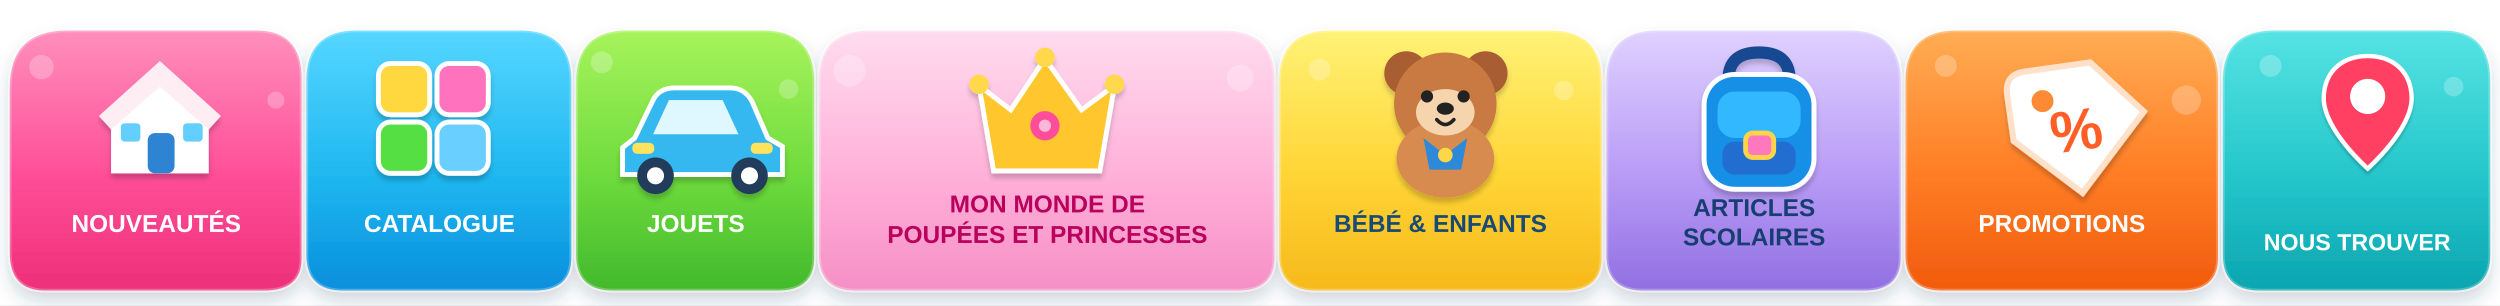
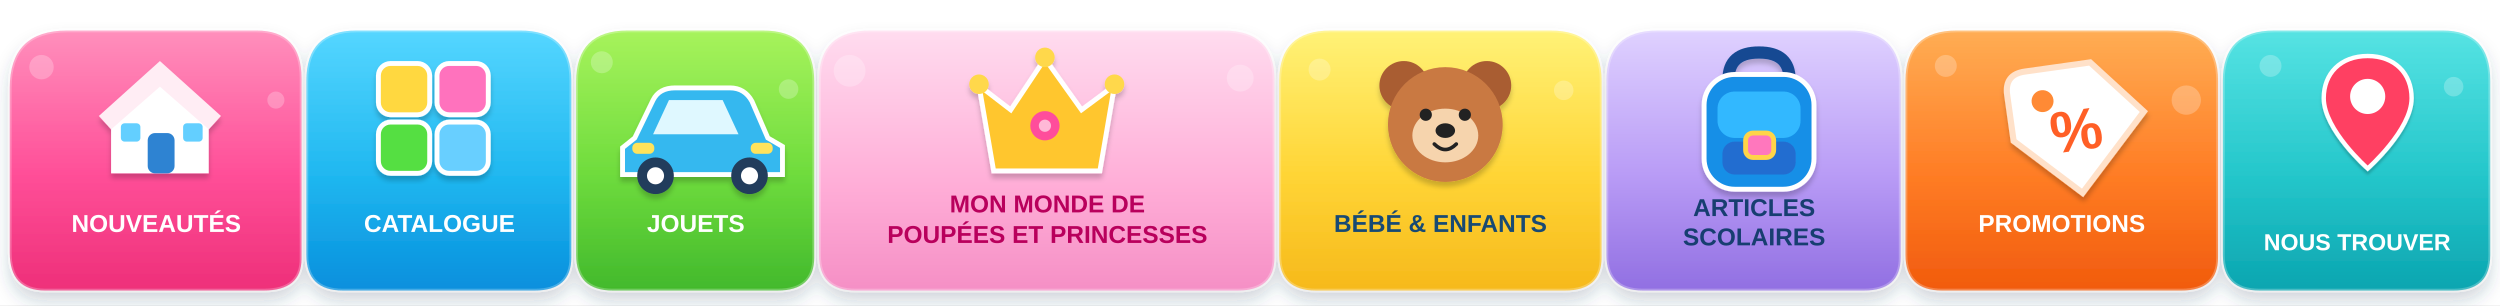
<svg xmlns="http://www.w3.org/2000/svg" viewBox="0 0 2048 250">
  <defs>
    <linearGradient id="p" x2="0" y2="1">
      <stop stop-color="#ff8fbc" />
      <stop offset=".55" stop-color="#ff4f98" />
      <stop offset="1" stop-color="#ee2f79" />
    </linearGradient>
    <linearGradient id="b" x2="0" y2="1">
      <stop stop-color="#55d6ff" />
      <stop offset=".55" stop-color="#20b8f0" />
      <stop offset="1" stop-color="#078fdd" />
    </linearGradient>
    <linearGradient id="g" x2="0" y2="1">
      <stop stop-color="#a7f35c" />
      <stop offset=".55" stop-color="#6fdc3d" />
      <stop offset="1" stop-color="#42b92c" />
    </linearGradient>
    <linearGradient id="pk" x2="0" y2="1">
      <stop stop-color="#ffdcef" />
      <stop offset=".6" stop-color="#ffadd7" />
      <stop offset="1" stop-color="#f58fc5" />
    </linearGradient>
    <linearGradient id="y" x2="0" y2="1">
      <stop stop-color="#fff277" />
      <stop offset=".55" stop-color="#ffd536" />
      <stop offset="1" stop-color="#f6b91b" />
    </linearGradient>
    <linearGradient id="v" x2="0" y2="1">
      <stop stop-color="#dfd1ff" />
      <stop offset=".55" stop-color="#b99cf6" />
      <stop offset="1" stop-color="#916fe2" />
    </linearGradient>
    <linearGradient id="o" x2="0" y2="1">
      <stop stop-color="#ffad54" />
      <stop offset=".55" stop-color="#ff7d25" />
      <stop offset="1" stop-color="#f15b0d" />
    </linearGradient>
    <linearGradient id="t" x2="0" y2="1">
      <stop stop-color="#56e3e3" />
      <stop offset=".55" stop-color="#25c7cb" />
      <stop offset="1" stop-color="#0ba5b0" />
    </linearGradient>
    <filter id="sh" x="-20%" y="-30%" width="140%" height="170%">
      <feDropShadow dx="0" dy="8" stdDeviation="7" flood-color="#24485c" flood-opacity=".22" />
    </filter>
    <filter id="ish">
      <feDropShadow dx="0" dy="4" stdDeviation="2" flood-opacity=".2" />
    </filter>
  </defs>
  <rect width="2048" height="250" fill="white" />
  <g filter="url(#sh)" stroke="#fff" stroke-opacity=".25" stroke-width="3">
    <path d="M8 72Q8 25 55 25H210Q247 25 247 64V212Q247 238 216 238H37Q8 238 8 207Z" fill="url(#p)" />
    <path d="M251 66Q251 25 292 25H426Q468 25 468 66V211Q468 238 438 238H281Q251 238 251 209Z" fill="url(#b)" />
    <path d="M472 67Q472 25 514 25H625Q667 25 667 67V211Q667 238 637 238H502Q472 238 472 209Z" fill="url(#g)" />
    <path d="M671 65Q671 25 713 25H1002Q1044 25 1044 65V211Q1044 238 1014 238H701Q671 238 671 209Z" fill="url(#pk)" />
    <path d="M1048 66Q1048 25 1090 25H1270Q1312 25 1312 66V211Q1312 238 1282 238H1078Q1048 238 1048 209Z" fill="url(#y)" />
    <path d="M1316 66Q1316 25 1358 25H1515Q1557 25 1557 66V211Q1557 238 1527 238H1346Q1316 238 1316 209Z" fill="url(#v)" />
    <path d="M1561 66Q1561 25 1603 25H1775Q1817 25 1817 66V211Q1817 238 1787 238H1591Q1561 238 1561 209Z" fill="url(#o)" />
    <path d="M1821 66Q1821 25 1863 25H2001Q2040 25 2040 66V209Q2040 238 2010 238H1851Q1821 238 1821 209Z" fill="url(#t)" />
  </g>
  <g fill="#fff" opacity=".24">
    <circle cx="34" cy="55" r="10" />
    <circle cx="226" cy="82" r="7" />
    <circle cx="493" cy="51" r="9" />
    <circle cx="646" cy="73" r="8" />
    <circle cx="696" cy="58" r="13" />
    <circle cx="1016" cy="64" r="11" />
    <circle cx="1081" cy="57" r="9" />
    <circle cx="1281" cy="74" r="8" />
    <circle cx="1594" cy="54" r="9" />
    <circle cx="1791" cy="82" r="12" />
    <circle cx="1860" cy="54" r="9" />
    <circle cx="2010" cy="71" r="8" />
  </g>
  <g transform="translate(76 40)" filter="url(#ish)">
    <path d="M15 53L55 18l40 35v49H15Z" fill="#fff" />
    <path d="M5 55L55 10l50 45-10 11-40-35-40 35Z" fill="#ffedf4" />
    <rect x="45" y="69" width="22" height="33" rx="6" fill="#2e83d2" />
    <rect x="23" y="61" width="16" height="15" rx="3" fill="#63cfff" />
    <rect x="74" y="61" width="16" height="15" rx="3" fill="#63cfff" />
  </g>
  <g transform="translate(310 44)" filter="url(#ish)">
    <rect x="0" y="8" width="42" height="42" rx="10" fill="#ffd83f" stroke="#fff" stroke-width="4" />
    <rect x="48" y="8" width="42" height="42" rx="10" fill="#ff72bd" stroke="#fff" stroke-width="4" />
    <rect x="0" y="56" width="42" height="42" rx="10" fill="#55df43" stroke="#fff" stroke-width="4" />
    <rect x="48" y="56" width="42" height="42" rx="10" fill="#67cfff" stroke="#fff" stroke-width="4" />
  </g>
  <g transform="translate(510 58)" filter="url(#ish)">
    <path d="M10 55l15-31q5-10 18-10h45q12 0 18 11l13 30 12 7v23H0V63Z" fill="#36b8ef" stroke="#fff" stroke-width="4" />
    <path d="M38 24h44l13 28H25Z" fill="#dff8ff" />
    <circle cx="27" cy="86" r="15" fill="#243d5c" />
    <circle cx="104" cy="86" r="15" fill="#243d5c" />
    <circle cx="27" cy="86" r="7" fill="#fff" />
    <circle cx="104" cy="86" r="7" fill="#fff" />
    <rect x="8" y="59" width="18" height="9" rx="4" fill="#ffe35c" />
    <rect x="105" y="59" width="18" height="9" rx="4" fill="#ffe35c" />
  </g>
  <g transform="translate(798 36)" filter="url(#ish)">
    <path d="M4 34l26 20 28-42 30 42 27-20-12 70H16Z" fill="#ffc62d" stroke="#fff" stroke-width="4" />
    <circle cx="58" cy="67" r="12" fill="#ff4e9b" />
    <circle cx="58" cy="67" r="5" fill="#fff" opacity=".6" />
    <circle cx="4" cy="33" r="8" fill="#ffd84b" />
    <circle cx="58" cy="11" r="8" fill="#ffd84b" />
    <circle cx="115" cy="33" r="8" fill="#ffd84b" />
  </g>
-   <g transform="translate(1134 37)" filter="url(#ish)">
-     <circle cx="18" cy="23" r="18" fill="#a95d32" />
-     <circle cx="83" cy="23" r="18" fill="#a95d32" />
-     <circle cx="50" cy="48" r="42" fill="#c97943" />
-     <ellipse cx="50" cy="93" rx="40" ry="32" fill="#d88b4f" />
-     <ellipse cx="50" cy="55" rx="24" ry="19" fill="#f6d4ad" />
-     <circle cx="35" cy="42" r="5" fill="#222" />
-     <circle cx="65" cy="42" r="5" fill="#222" />
-     <ellipse cx="50" cy="52" rx="7" ry="5" fill="#222" />
-     <path d="M43 61q7 8 14 0" fill="none" stroke="#222" stroke-width="3" stroke-linecap="round" />
-     <path d="M32 76l18 14 18-14-5 26H37Z" fill="#2e8ad8" />
-     <circle cx="50" cy="90" r="6" fill="#ffd646" />
+   <g transform="translate(1130 50)" filter="url(#ish)">
+     <circle cx="20" cy="20" r="20" fill="#a95d32" />
+     <circle cx="88" cy="20" r="20" fill="#a95d32" />
+     <circle cx="54" cy="52" r="47" fill="#c97943" />
+     <ellipse cx="54" cy="61" rx="27" ry="22" fill="#f6d4ad" />
+     <circle cx="38" cy="44" r="5" fill="#222" />
+     <circle cx="70" cy="44" r="5" fill="#222" />
+     <ellipse cx="54" cy="57" rx="8" ry="6" fill="#222" />
+     <path d="M45 68q9 9 18 0" fill="none" stroke="#222" stroke-width="3" stroke-linecap="round" />
  </g>
  <g transform="translate(1388 39)" filter="url(#ish)">
    <path d="M28 26q0-22 25-22t25 22" fill="none" stroke="#174a92" stroke-width="10" />
    <rect x="8" y="22" width="90" height="94" rx="25" fill="#168fe7" stroke="#fff" stroke-width="4" />
    <rect x="19" y="36" width="68" height="38" rx="14" fill="#32b8ff" />
    <rect x="23" y="77" width="60" height="27" rx="10" fill="#246dd0" />
    <rect x="42" y="70" width="23" height="20" rx="6" fill="#ff77bd" stroke="#ffd449" stroke-width="4" />
  </g>
  <g transform="translate(1640 46) rotate(-8 55 55)" filter="url(#ish)">
    <path d="M8 25Q8 8 25 8h54l38 46-59 59L8 63Z" fill="#fff" stroke="#ffe1c9" stroke-width="5" />
    <circle cx="36" cy="34" r="9" fill="#ff8a34" />
    <text x="60" y="78" text-anchor="middle" font-family="Arial" font-weight="900" font-size="48" fill="#ff5f27">%</text>
  </g>
  <g transform="translate(1900 43) scale(.72)" filter="url(#ish)">
    <path d="M55 4c-31 0-50 20-50 48 0 36 50 80 50 80s50-44 50-80C105 24 86 4 55 4Z" fill="#ff3f62" stroke="#fff" stroke-width="5" />
    <circle cx="55" cy="50" r="20" fill="#fff" />
  </g>
  <g font-family="Arial,Helvetica,sans-serif" font-weight="900" text-anchor="middle" fill="#fff" font-size="20">
    <text x="128" y="190">NOUVEAUTÉS</text>
    <text x="360" y="190">CATALOGUE</text>
    <text x="570" y="190">JOUETS</text>
    <text x="858" y="174" fill="#b9005c">MON MONDE DE</text>
    <text x="858" y="199" fill="#b9005c">POUPÉES ET PRINCESSES</text>
    <text x="1180" y="190" fill="#174a74">BÉBÉ &amp; ENFANTS</text>
    <text x="1437" y="177" fill="#173e70">ARTICLES</text>
    <text x="1437" y="201" fill="#173e70">SCOLAIRES</text>
    <text x="1689" y="190">PROMOTIONS</text>
    <text x="1931" y="205" font-size="19">NOUS TROUVER</text>
  </g>
</svg>
